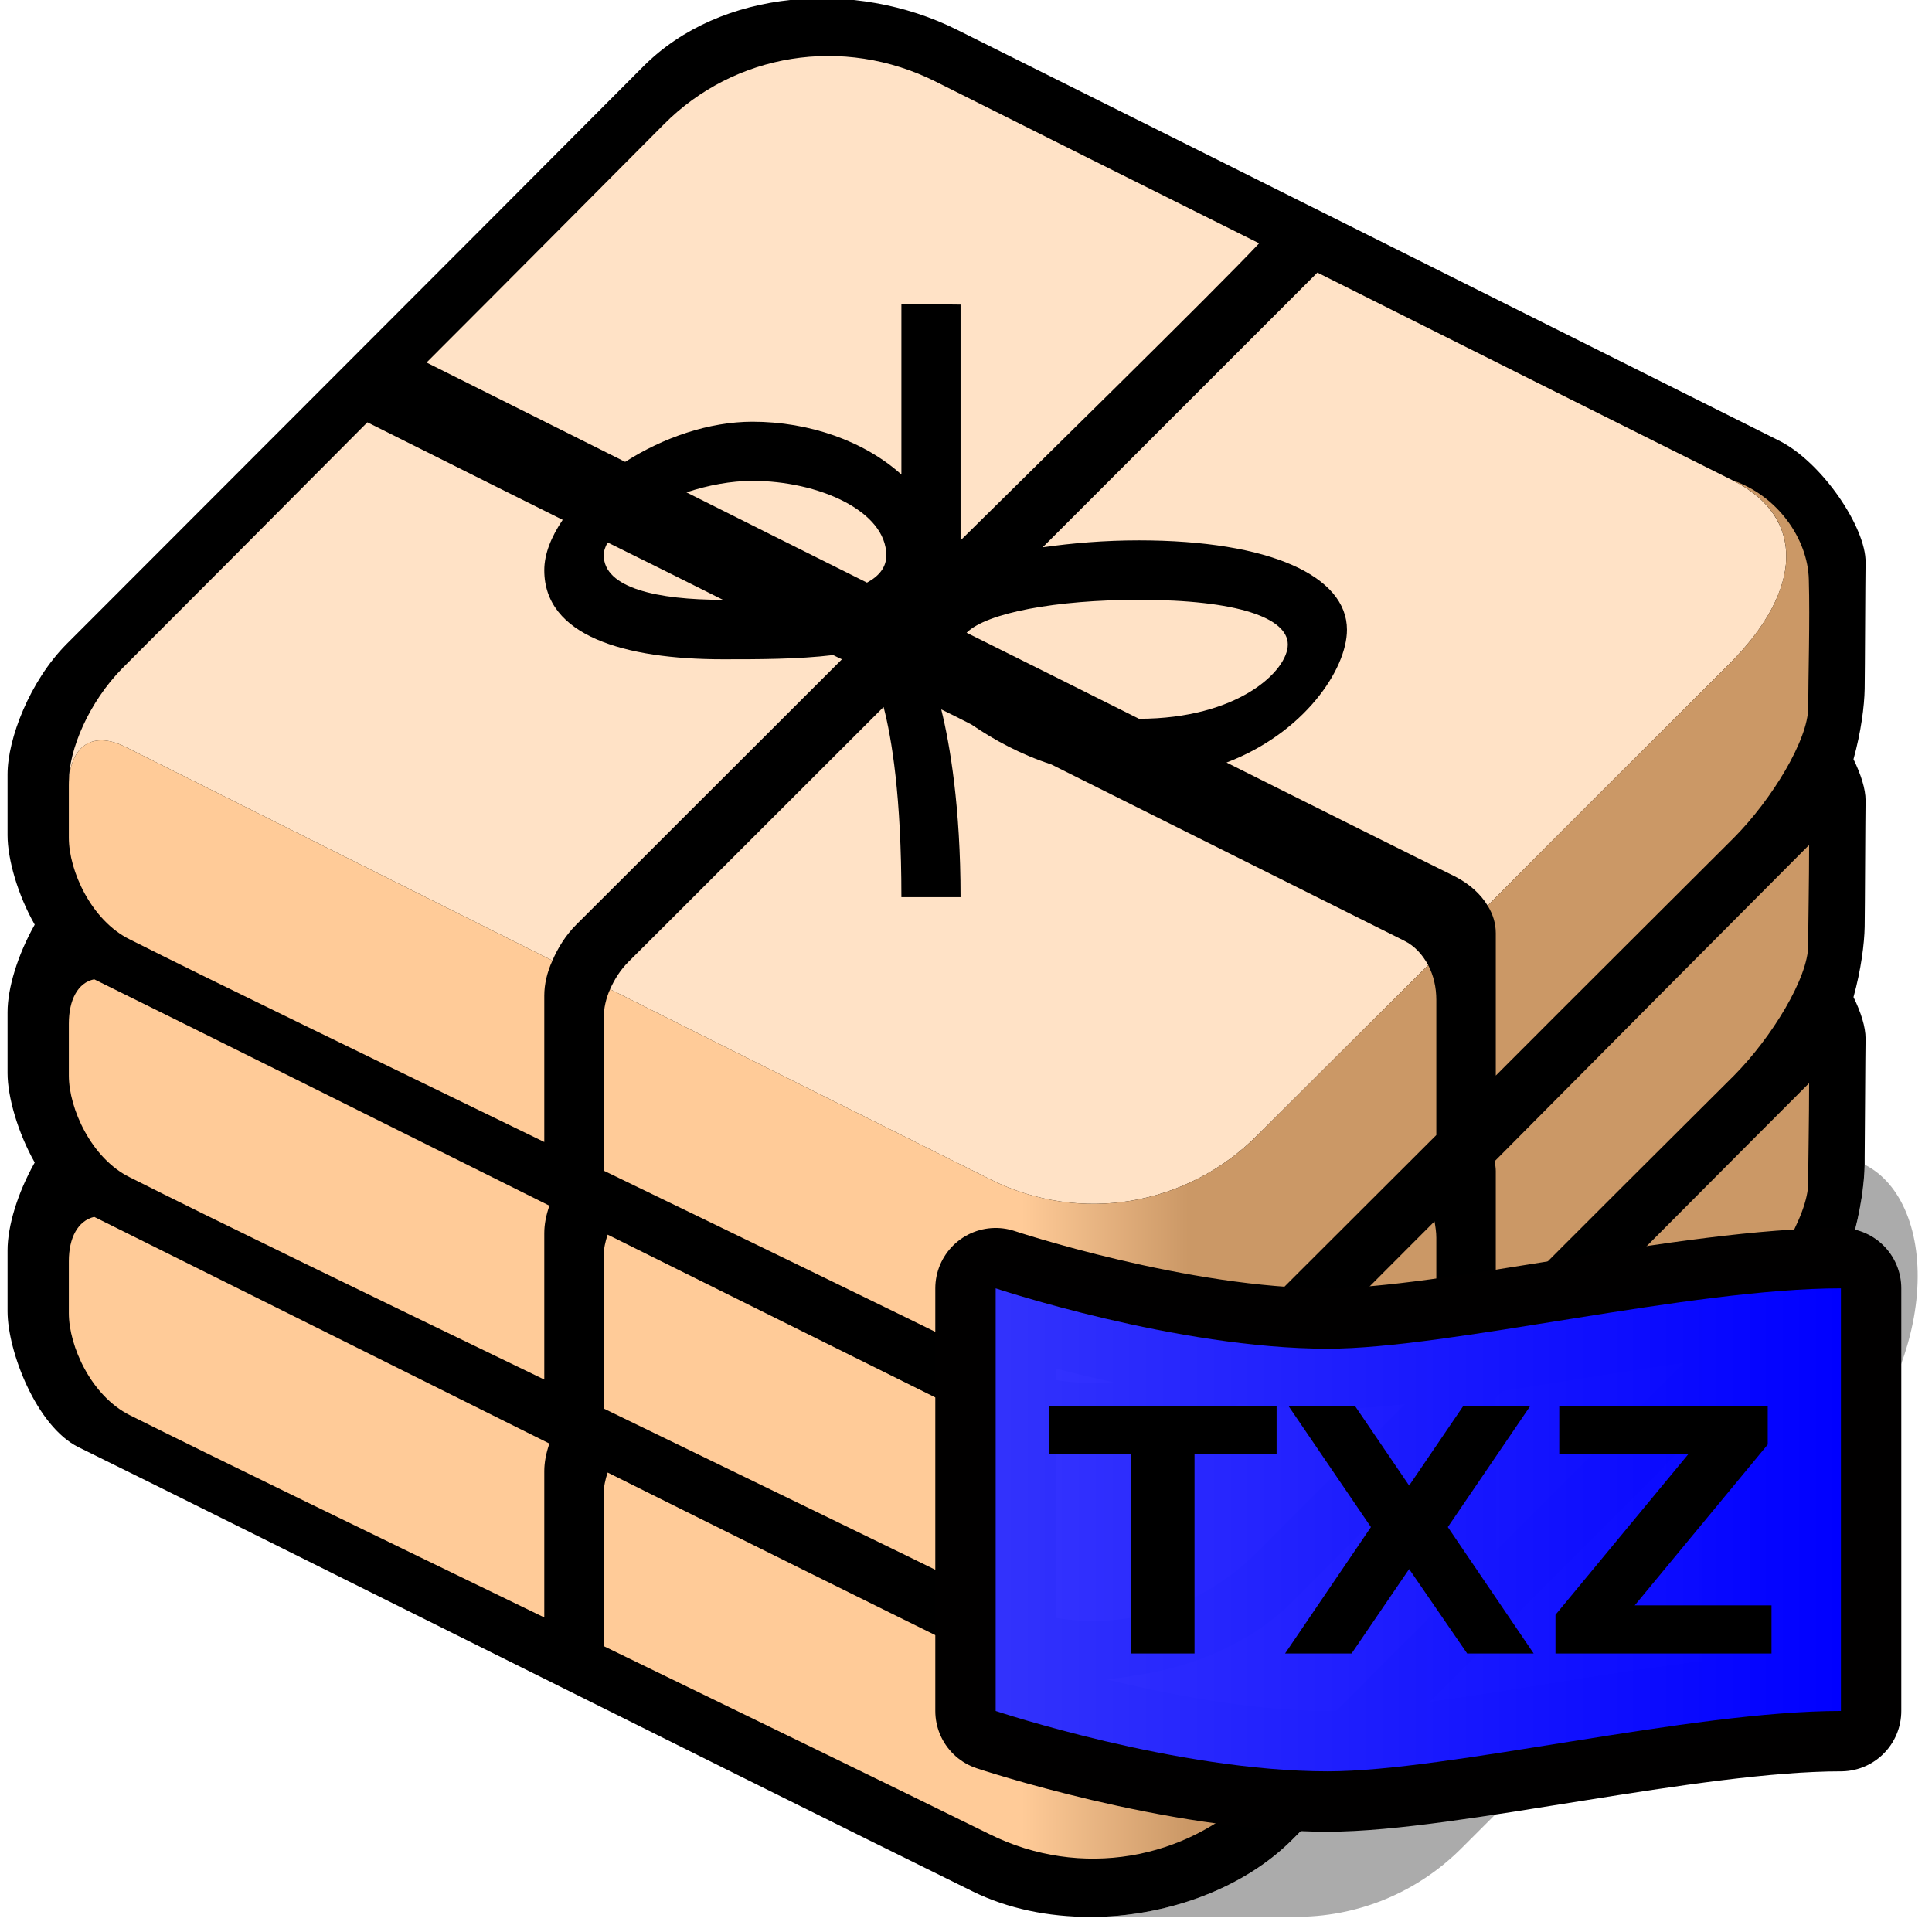
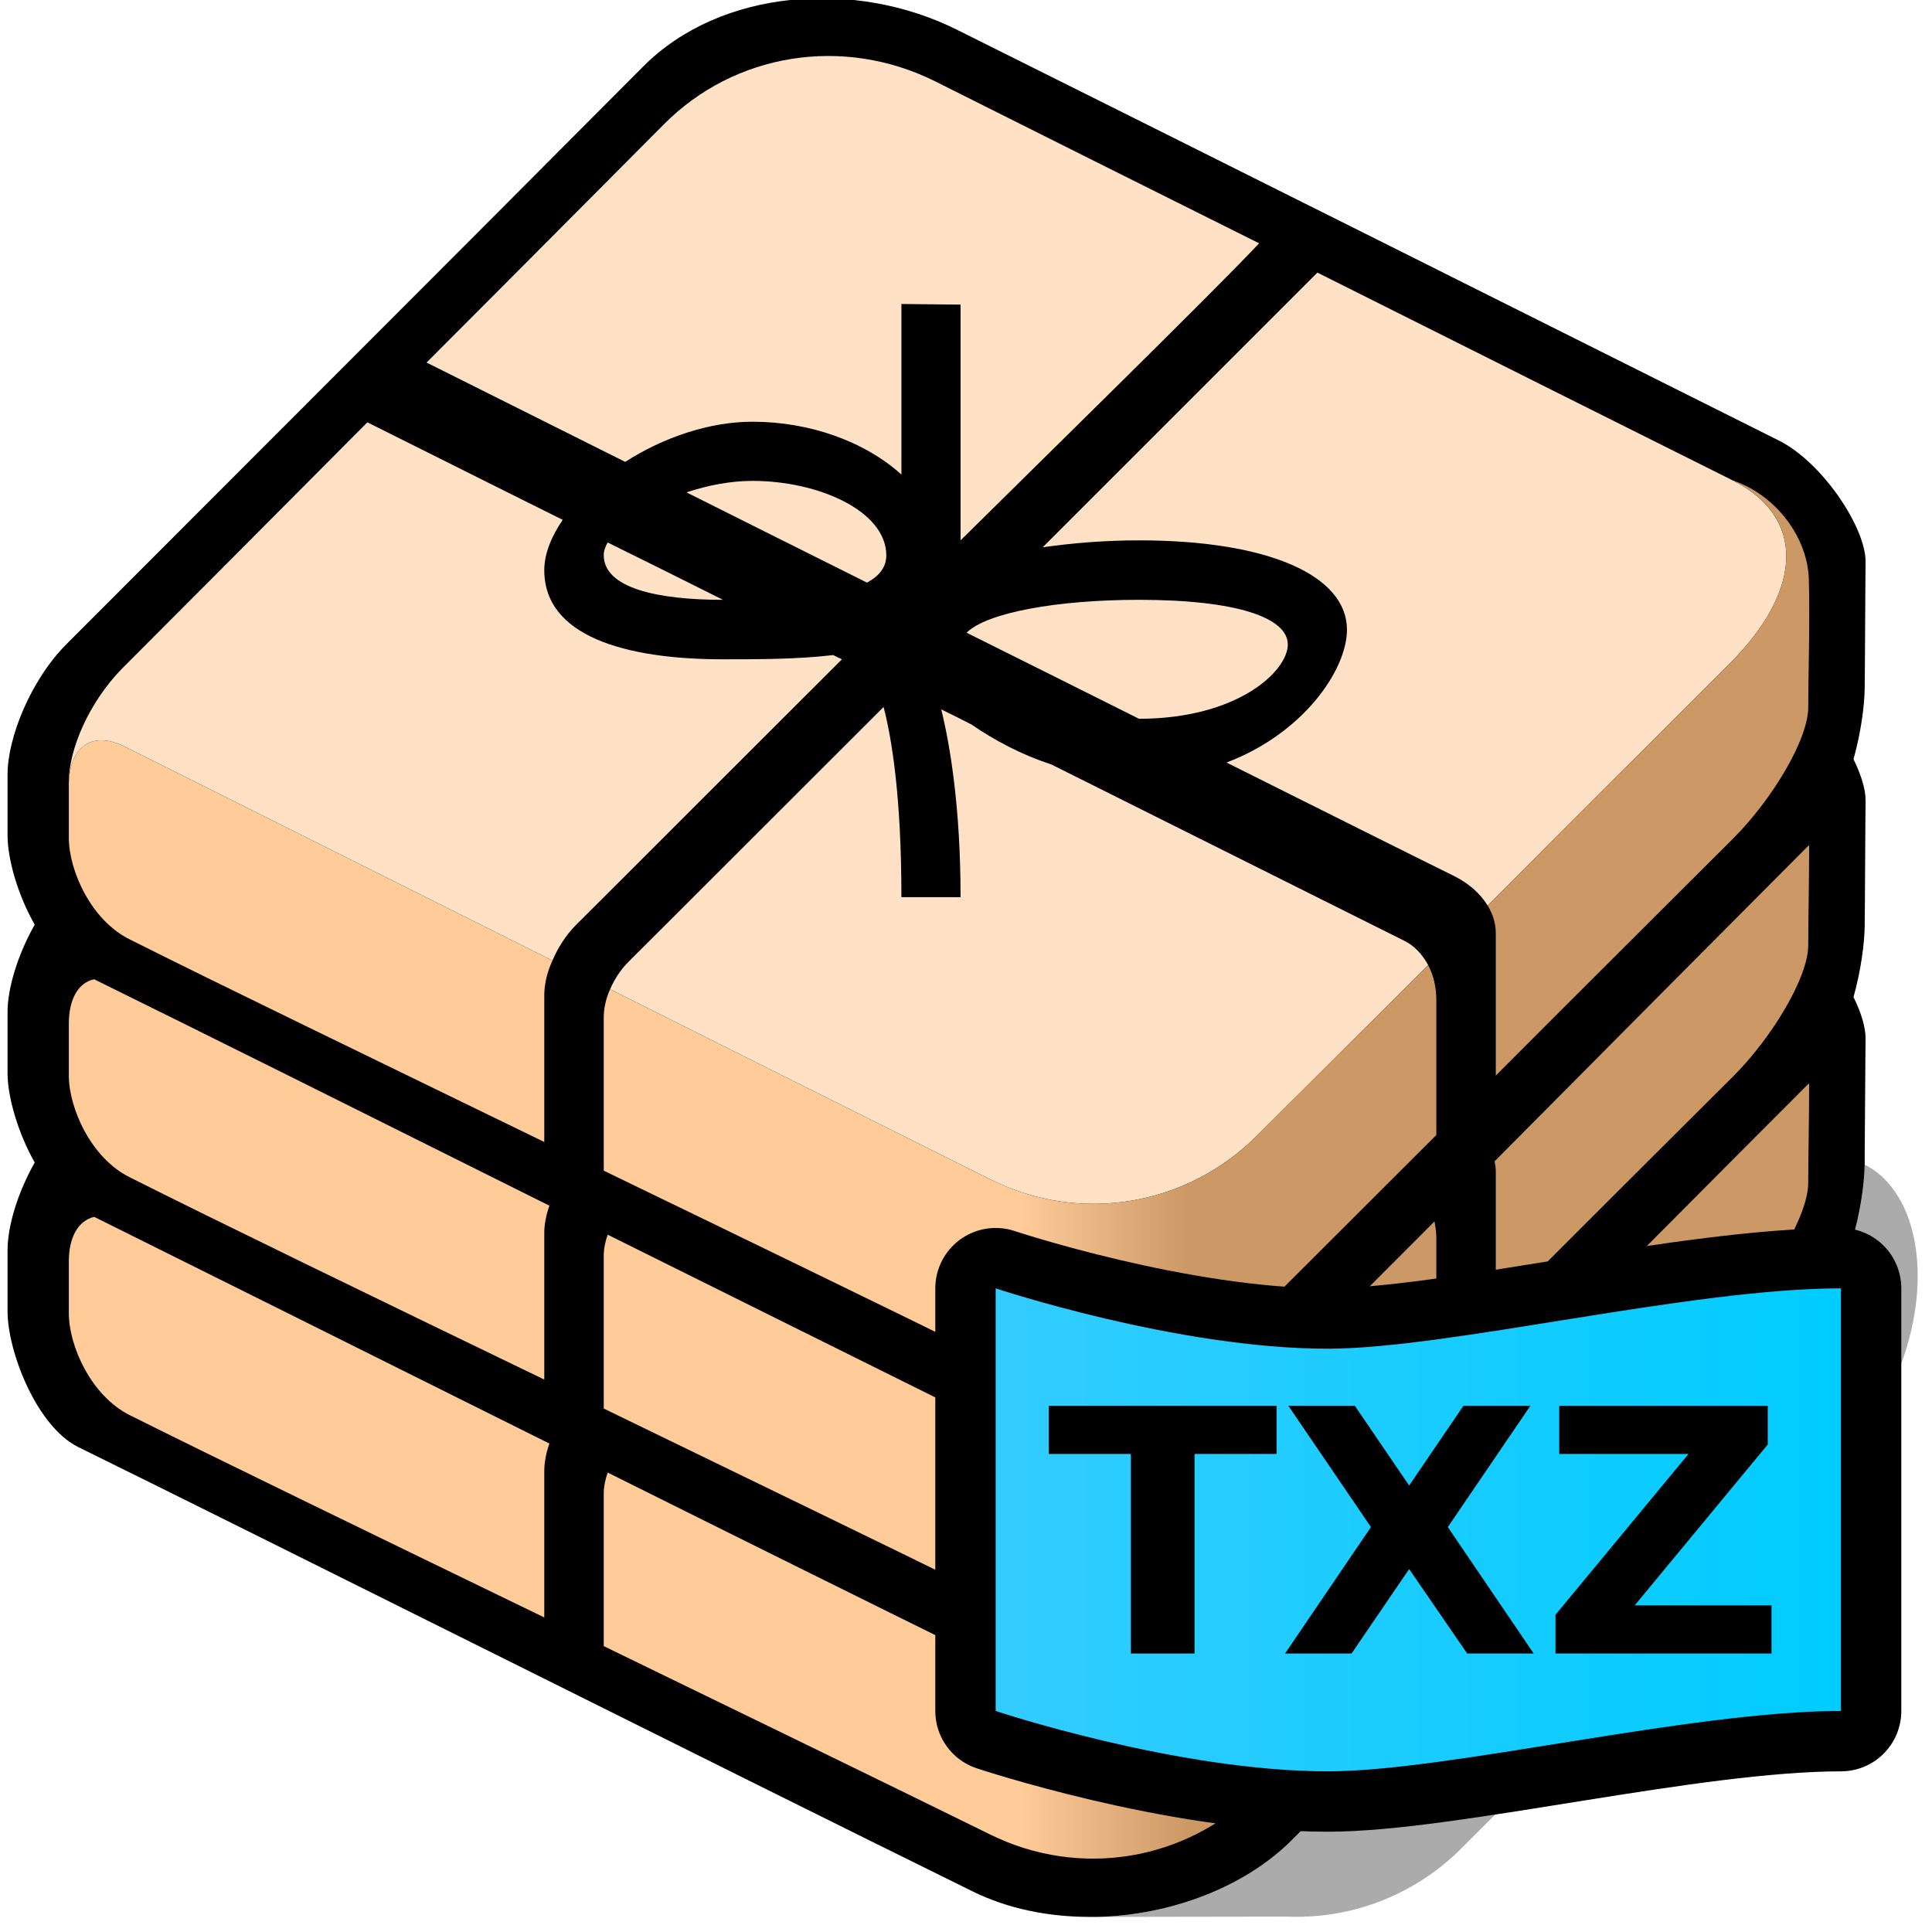
<svg xmlns="http://www.w3.org/2000/svg" xmlns:xlink="http://www.w3.org/1999/xlink" version="1.1" width="64" height="64" color-interpolation="linearRGB" id="svg2">
  <defs id="defs59">
    <linearGradient id="linearGradient9509">
-       <stop style="stop-color:#3333ff;stop-opacity:0.988" offset="0" id="stop9511" />
-       <stop style="stop-color:#0000ff;stop-opacity:1" offset="1" id="stop9513" />
+       <stop style="stop-color:#33ccff;stop-opacity:1" offset="0" id="stop9511" />
+       <stop style="stop-color:#00ccff;stop-opacity:1" offset="1" id="stop9513" />
    </linearGradient>
    <linearGradient y2="-15.63" x2="60.1" y1="-20.99" x1="31.15" gradientUnits="userSpaceOnUse" id="gradient4">
      <stop id="stop45" stop-color="#91ea85" offset="0" />
      <stop id="stop47" stop-color="#53cd42" offset="1" />
    </linearGradient>
    <linearGradient xlink:href="#linearGradient9509" id="linearGradient9515" x1="32.983" y1="50.678" x2="60.983" y2="50.678" gradientUnits="userSpaceOnUse" />
  </defs>
  <g id="g4">
    <path style="fill:#000000; fill-opacity:0.329" d="M61.77 38.58V38.34C61.77 38.44 61.77 38.51 61.77 38.58C61.75 39.79 61.29 42.4 59.86 43.83C55.51 48.17 48.35 55.41 42.8 60.95C41.22 62.53 38.77 63.44 36.36 63.5L42.63 63.49C44.75 63.58 46.86 62.79 48.43 61.21L60.17 49.48C64.48 45.16 64.21 39.8 61.77 38.58z" id="path6" />
    <path style="fill:#000000" d="M42.8 60.95C48.35 55.41 55.51 48.17 59.86 43.83C61.29 42.4 61.75 39.79 61.77 38.58C61.77 38.52 61.77 38.44 61.77 38.34C61.78 37.41 61.79 34.99 61.8 34.4C61.8 34.02 61.65 33.54 61.4 33.03C61.65 32.13 61.76 31.26 61.77 30.7C61.78 30.04 61.79 27.16 61.8 26.51C61.8 26.14 61.65 25.66 61.4 25.15C61.65 24.25 61.76 23.39 61.77 22.82C61.78 22.16 61.79 19.28 61.8 18.63C61.82 17.49 60.37 15.32 58.94 14.6C52.94 11.6 40.4 5.32 31.69 0.98C28.34 -0.69 23.88 -0.38 21.31 2.2C15.62 7.92 6.36 17.17 2.2 21.34C0.99 22.56 0.25 24.47 0.25 25.65V27.67C0.25 28.46 0.59 29.65 1.15 30.63C0.58 31.64 0.25 32.74 0.25 33.53V35.55C0.25 36.33 0.59 37.52 1.15 38.51C0.58 39.52 0.25 40.62 0.25 41.42V43.44C0.25 44.75 1.2 47.25 2.6 47.94C8.58 50.88 23.58 58.4 32.23 62.66C33.39 63.23 34.73 63.5 36.1 63.5C36.15 63.5 36.19 63.5 36.24 63.5C36.28 63.5 36.32 63.5 36.36 63.5C38.77 63.44 41.22 62.53 42.8 60.95z" id="path8" />
    <path style="fill:#ffcb98" d="M2.28 41.78V43.5C2.28 44.59 3.02 46.24 4.3 46.88C7.04 48.25 12.4 50.85 18.03 53.58V48.73C18.03 48.45 18.09 48.13 18.2 47.82C12.29 44.87 6.51 42 3.12 40.31C2.58 40.44 2.28 41 2.28 41.78z" id="path10" />
    <linearGradient id="gradient0" gradientUnits="userSpaceOnUse" x1="47.58" y1="54.92" x2="20.01" y2="54.92">
      <stop offset="0.298" stop-color="#cb9866" id="stop13" />
      <stop offset="0.498" stop-color="#ffcb98" id="stop15" />
    </linearGradient>
    <path style="fill:url(#gradient0)" d="M37.6 55.5C36.94 55.63 36.25 55.67 35.56 55.6C34.39 55.54 33.23 55.28 32.23 54.78C28.86 53.12 24.52 50.97 20.13 48.78C20.05 49.01 20 49.25 20 49.47V54.53C24.71 56.82 29.43 59.11 32.8 60.77C35.78 62.24 39.29 61.64 41.61 59.33C43.45 57.5 45.5 55.43 47.58 53.36V48.88C47.58 48.7 47.55 48.51 47.52 48.34C45.89 49.98 44.29 51.58 42.8 53.07C41.49 54.38 39.58 55.22 37.6 55.5z" id="path17" />
    <path style="fill:#cb9866" d="M49.51 46.34C49.53 46.45 49.55 46.55 49.55 46.66V51.39C52.51 48.42 55.37 45.57 57.44 43.5C58.69 42.25 59.9 40.27 59.9 39.18C59.9 38.41 59.93 37.06 59.93 35.88C59.91 35.9 59.89 35.93 59.86 35.95C57.15 38.66 53.34 42.5 49.51 46.34z" id="path19" />
    <path style="fill:#cb9866" d="M49.51 38.47C49.53 38.57 49.55 38.68 49.55 38.79V43.51C52.51 40.54 55.37 37.69 57.44 35.63C58.69 34.37 59.9 32.39 59.9 31.31C59.9 30.52 59.93 29.19 59.93 28C59.91 28.01 59.89 28.04 59.86 28.06C57.15 30.78 53.34 34.61 49.51 38.47z" id="path21" />
    <linearGradient id="gradient1" gradientUnits="userSpaceOnUse" x1="47.58" y1="47.04" x2="20.01" y2="47.04">
      <stop offset="0.298" stop-color="#cb9866" id="stop24" />
      <stop offset="0.498" stop-color="#ffcb98" id="stop26" />
    </linearGradient>
    <path style="fill:url(#gradient1)" d="M37.6 47.63C36.94 47.75 36.25 47.79 35.56 47.73C34.39 47.67 33.23 47.4 32.23 46.91C28.86 45.24 24.52 43.08 20.13 40.9C20.05 41.13 20 41.37 20 41.58V46.66C24.71 48.95 29.43 51.23 32.8 52.89C35.78 54.37 39.29 53.77 41.61 51.45C43.45 49.61 45.5 47.55 47.58 45.48V41C47.58 40.82 47.55 40.63 47.52 40.46C45.89 42.09 44.29 43.7 42.8 45.19C41.49 46.5 39.58 47.34 37.6 47.63z" id="path28" />
    <path style="fill:#ffcb98" d="M2.28 33.91V35.63C2.28 36.71 3.02 38.37 4.3 39C7.04 40.38 12.4 42.98 18.03 45.7V40.85C18.03 40.56 18.09 40.25 18.2 39.94C12.29 36.99 6.51 34.11 3.12 32.44C2.58 32.55 2.28 33.12 2.28 33.91z" id="path30" />
    <path style="fill:#ffe2c6" d="M29.36 18.4C29.36 16.92 27.1 15.93 24.93 15.93C24.22 15.93 23.46 16.07 22.74 16.31C24.59 17.24 26.62 18.25 28.72 19.3C29.11 19.09 29.36 18.8 29.36 18.4z" id="path32" />
    <path style="fill:#ffe2c6" d="M20 18.39C20 19.48 21.77 19.87 23.95 19.87C22.61 19.2 21.33 18.56 20.13 17.97C20.05 18.11 20 18.25 20 18.39z" id="path34" />
    <path style="fill:#ffe2c6" d="M24.93 13.97C26.8 13.97 28.63 14.61 29.86 15.72V10.07L31.82 10.09V17.9C33.89 15.85 40.28 9.59 41.71 8.06C37.86 6.14 34.04 4.23 30.99 2.7C27.93 1.17 24.33 1.76 21.99 4.12C19.81 6.31 16.98 9.16 14.13 12.01C14.48 12.18 17.06 13.48 20.71 15.3C21.96 14.5 23.48 13.97 24.93 13.97z" id="path36" />
    <path style="fill:#ffe2c6" d="M57.39 15.91C54.36 14.4 49.09 11.76 43.64 9.03L34.54 18.13C35.52 17.99 36.59 17.9 37.73 17.9C42.08 17.9 44.62 19.09 44.62 20.86C44.62 22.18 43.19 24.29 40.63 25.26C43.93 26.91 46.67 28.28 48.21 29.04C48.69 29.29 49.05 29.62 49.28 30C52.26 27 55.43 23.85 57.31 21.97C59.73 19.54 59.83 17.13 57.39 15.91z" id="path38" />
    <path style="fill:#ffe2c6" d="M27.6 21.7C26.43 21.84 25.13 21.84 23.95 21.84C20.68 21.84 18.03 21.06 18.03 18.89C18.03 18.35 18.26 17.78 18.64 17.22C15.06 15.44 12.52 14.16 12.17 13.99C8.94 17.24 5.89 20.3 4.05 22.14C2.95 23.26 2.28 24.82 2.28 25.91V26.02C2.28 24.83 2.97 24.15 4.15 24.74C7.26 26.3 12.73 29.03 18.3 31.82C18.48 31.4 18.74 30.98 19.09 30.63C20.76 28.97 24.19 25.53 27.89 21.84C27.79 21.79 27.69 21.75 27.6 21.7z" id="path40" />
    <path style="fill:#ffe2c6" d="M42.66 21.35C42.66 20.47 41 19.87 37.73 19.87C34.99 19.87 32.68 20.3 32.02 20.96C33.96 21.93 35.9 22.89 37.73 23.81C41 23.81 42.66 22.23 42.66 21.35z" id="path42" />
    <path style="fill:#ffe2c6" d="M46.51 31.16L34.82 25.32C33.83 25 32.94 24.52 32.18 24C31.85 23.83 31.51 23.66 31.18 23.5C31.47 24.67 31.82 26.74 31.82 29.72H29.86C29.86 26.38 29.54 24.46 29.27 23.42C25.61 27.07 22.3 30.39 20.82 31.86C20.55 32.13 20.35 32.45 20.21 32.77C25.01 35.18 29.71 37.52 32.81 39.07C35.79 40.56 39.33 39.95 41.67 37.59C41.67 37.59 44.19 35.08 47.31 31.97C47.12 31.62 46.86 31.33 46.51 31.16z" id="path44" />
    <path style="fill:#ffcb98" d="M2.28 26.02V27.75C2.28 28.84 3.02 30.49 4.3 31.12C7.04 32.5 12.4 35.09 18.03 37.83V32.98C18.03 32.61 18.12 32.21 18.3 31.82C12.73 29.03 7.26 26.3 4.15 24.74C2.97 24.15 2.28 24.83 2.28 26.02z" id="path46" />
    <path style="fill:#cb9866" d="M59.92 19.2C59.89 17.86 58.89 16.42 57.39 15.91C59.83 17.12 59.73 19.54 57.31 21.97C55.43 23.85 52.26 27 49.28 30C49.46 30.29 49.55 30.6 49.55 30.91V35.63C52.51 32.66 55.37 29.82 57.44 27.75C58.69 26.49 59.9 24.51 59.9 23.43C59.9 22.45 59.96 20.55 59.92 19.2z" id="path48" />
    <linearGradient id="gradient2" gradientUnits="userSpaceOnUse" x1="47.58" y1="38.85" x2="20.01" y2="38.85">
      <stop offset="0.298" stop-color="#cb9866" id="stop51" />
      <stop offset="0.498" stop-color="#ffcb98" id="stop53" />
    </linearGradient>
    <path style="fill:url(#gradient2)" d="M41.67 37.59C39.33 39.95 35.79 40.56 32.81 39.07C29.71 37.52 25.01 35.18 20.21 32.77C20.07 33.08 20 33.41 20 33.71V38.78C24.71 41.06 29.43 43.35 32.8 45.01C35.78 46.49 39.29 45.89 41.61 43.56C43.45 41.73 45.5 39.67 47.58 37.6V33.12C47.58 32.71 47.49 32.31 47.31 31.97C44.19 35.08 41.67 37.59 41.67 37.59z" id="path55" />
  </g>
  <path id="path42-7" d="m 32.983,56.678 0,-14 c 0,0 6,2 11,2 4,0 12,-2 17,-2 l 0,14 c -5,0 -13,2 -17,2 -5,0 -11,-2 -11,-2 z" style="fill:none;stroke:#010000;stroke-width:4;stroke-linejoin:round" />
  <path id="path49" d="m 32.983,56.678 0,-14 c 0,0 6,2 11,2 4,0 12,-2 17,-2 l 0,14 c -5,0 -13,2 -17,2 -5,0 -11,-2 -11,-2 z" style="fill:url(#linearGradient9515);fill-opacity:1" />
  <text xml:space="preserve" style="font-style:normal;font-variant:normal;font-weight:bold;font-stretch:normal;font-size:11.25px;line-height:125%;font-family:'DejaVu Sans';-inkscape-font-specification:'DejaVu Sans Bold';letter-spacing:0px;word-spacing:0px;fill:#000000;fill-opacity:1;stroke:none;stroke-width:1px;stroke-linecap:butt;stroke-linejoin:miter;stroke-opacity:1" x="34.681" y="54.773" id="text6760">
    <tspan id="tspan6762" x="34.681" y="54.773">TXZ</tspan>
  </text>
</svg>
